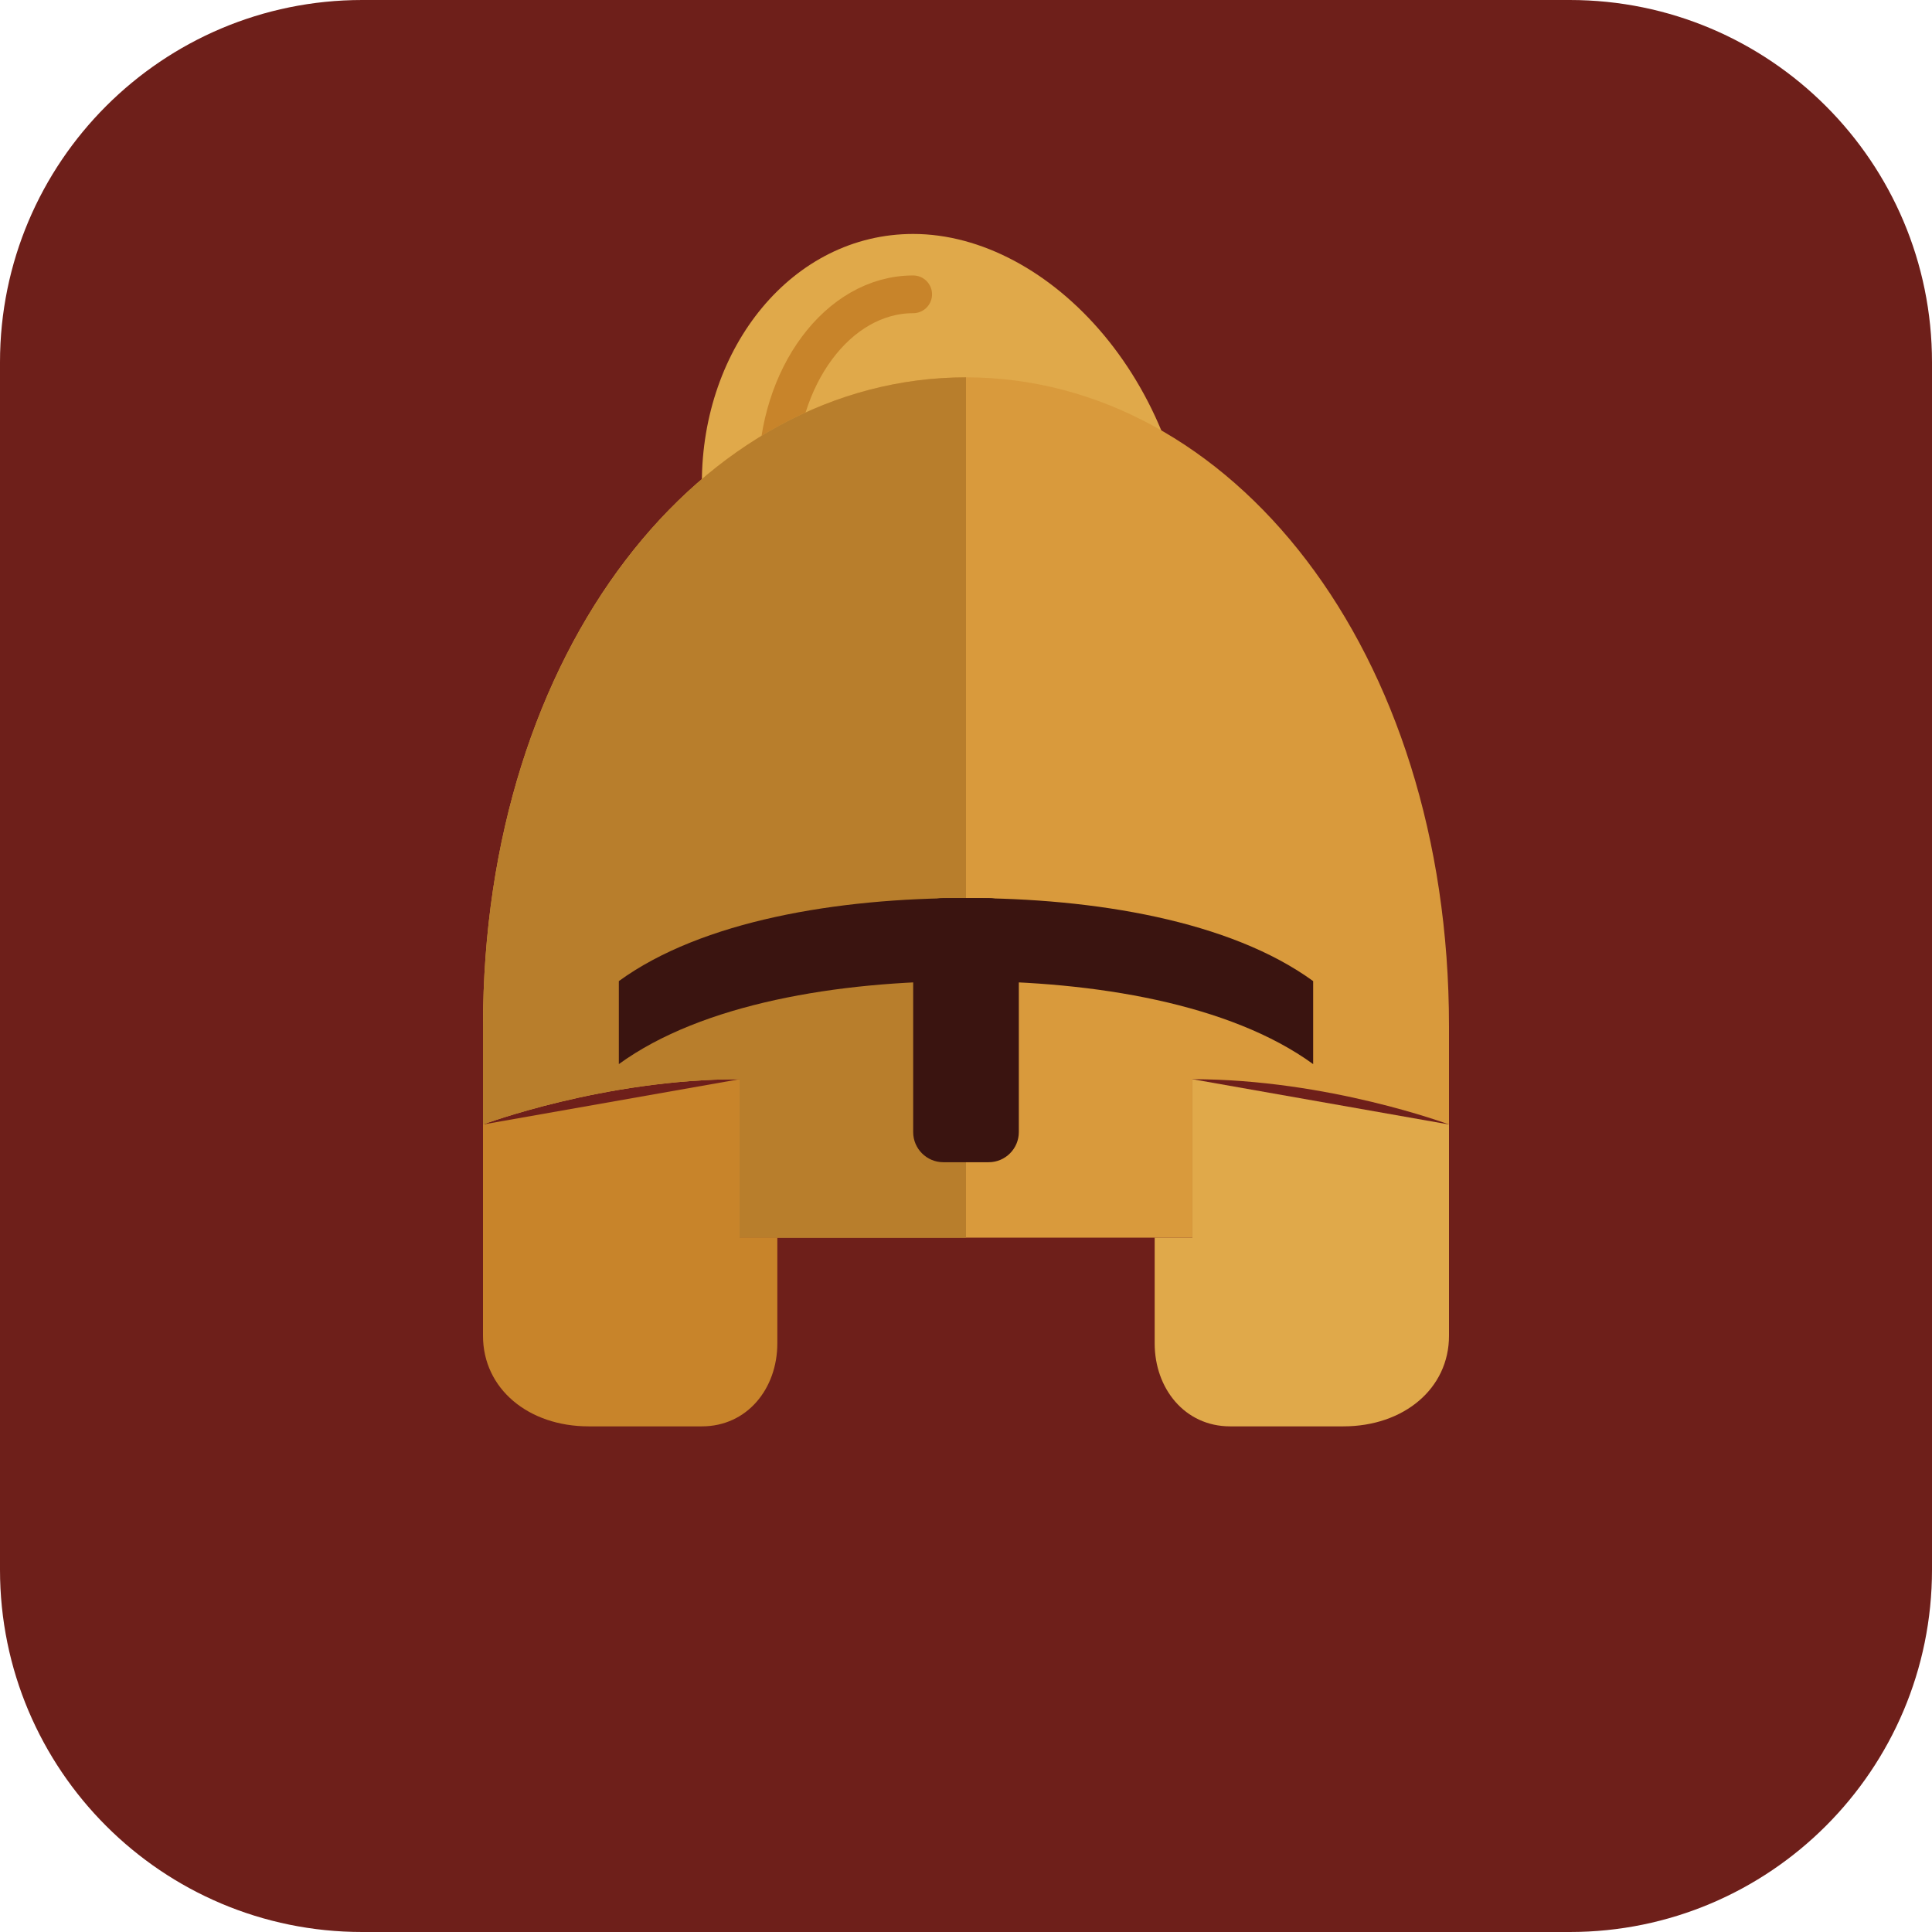
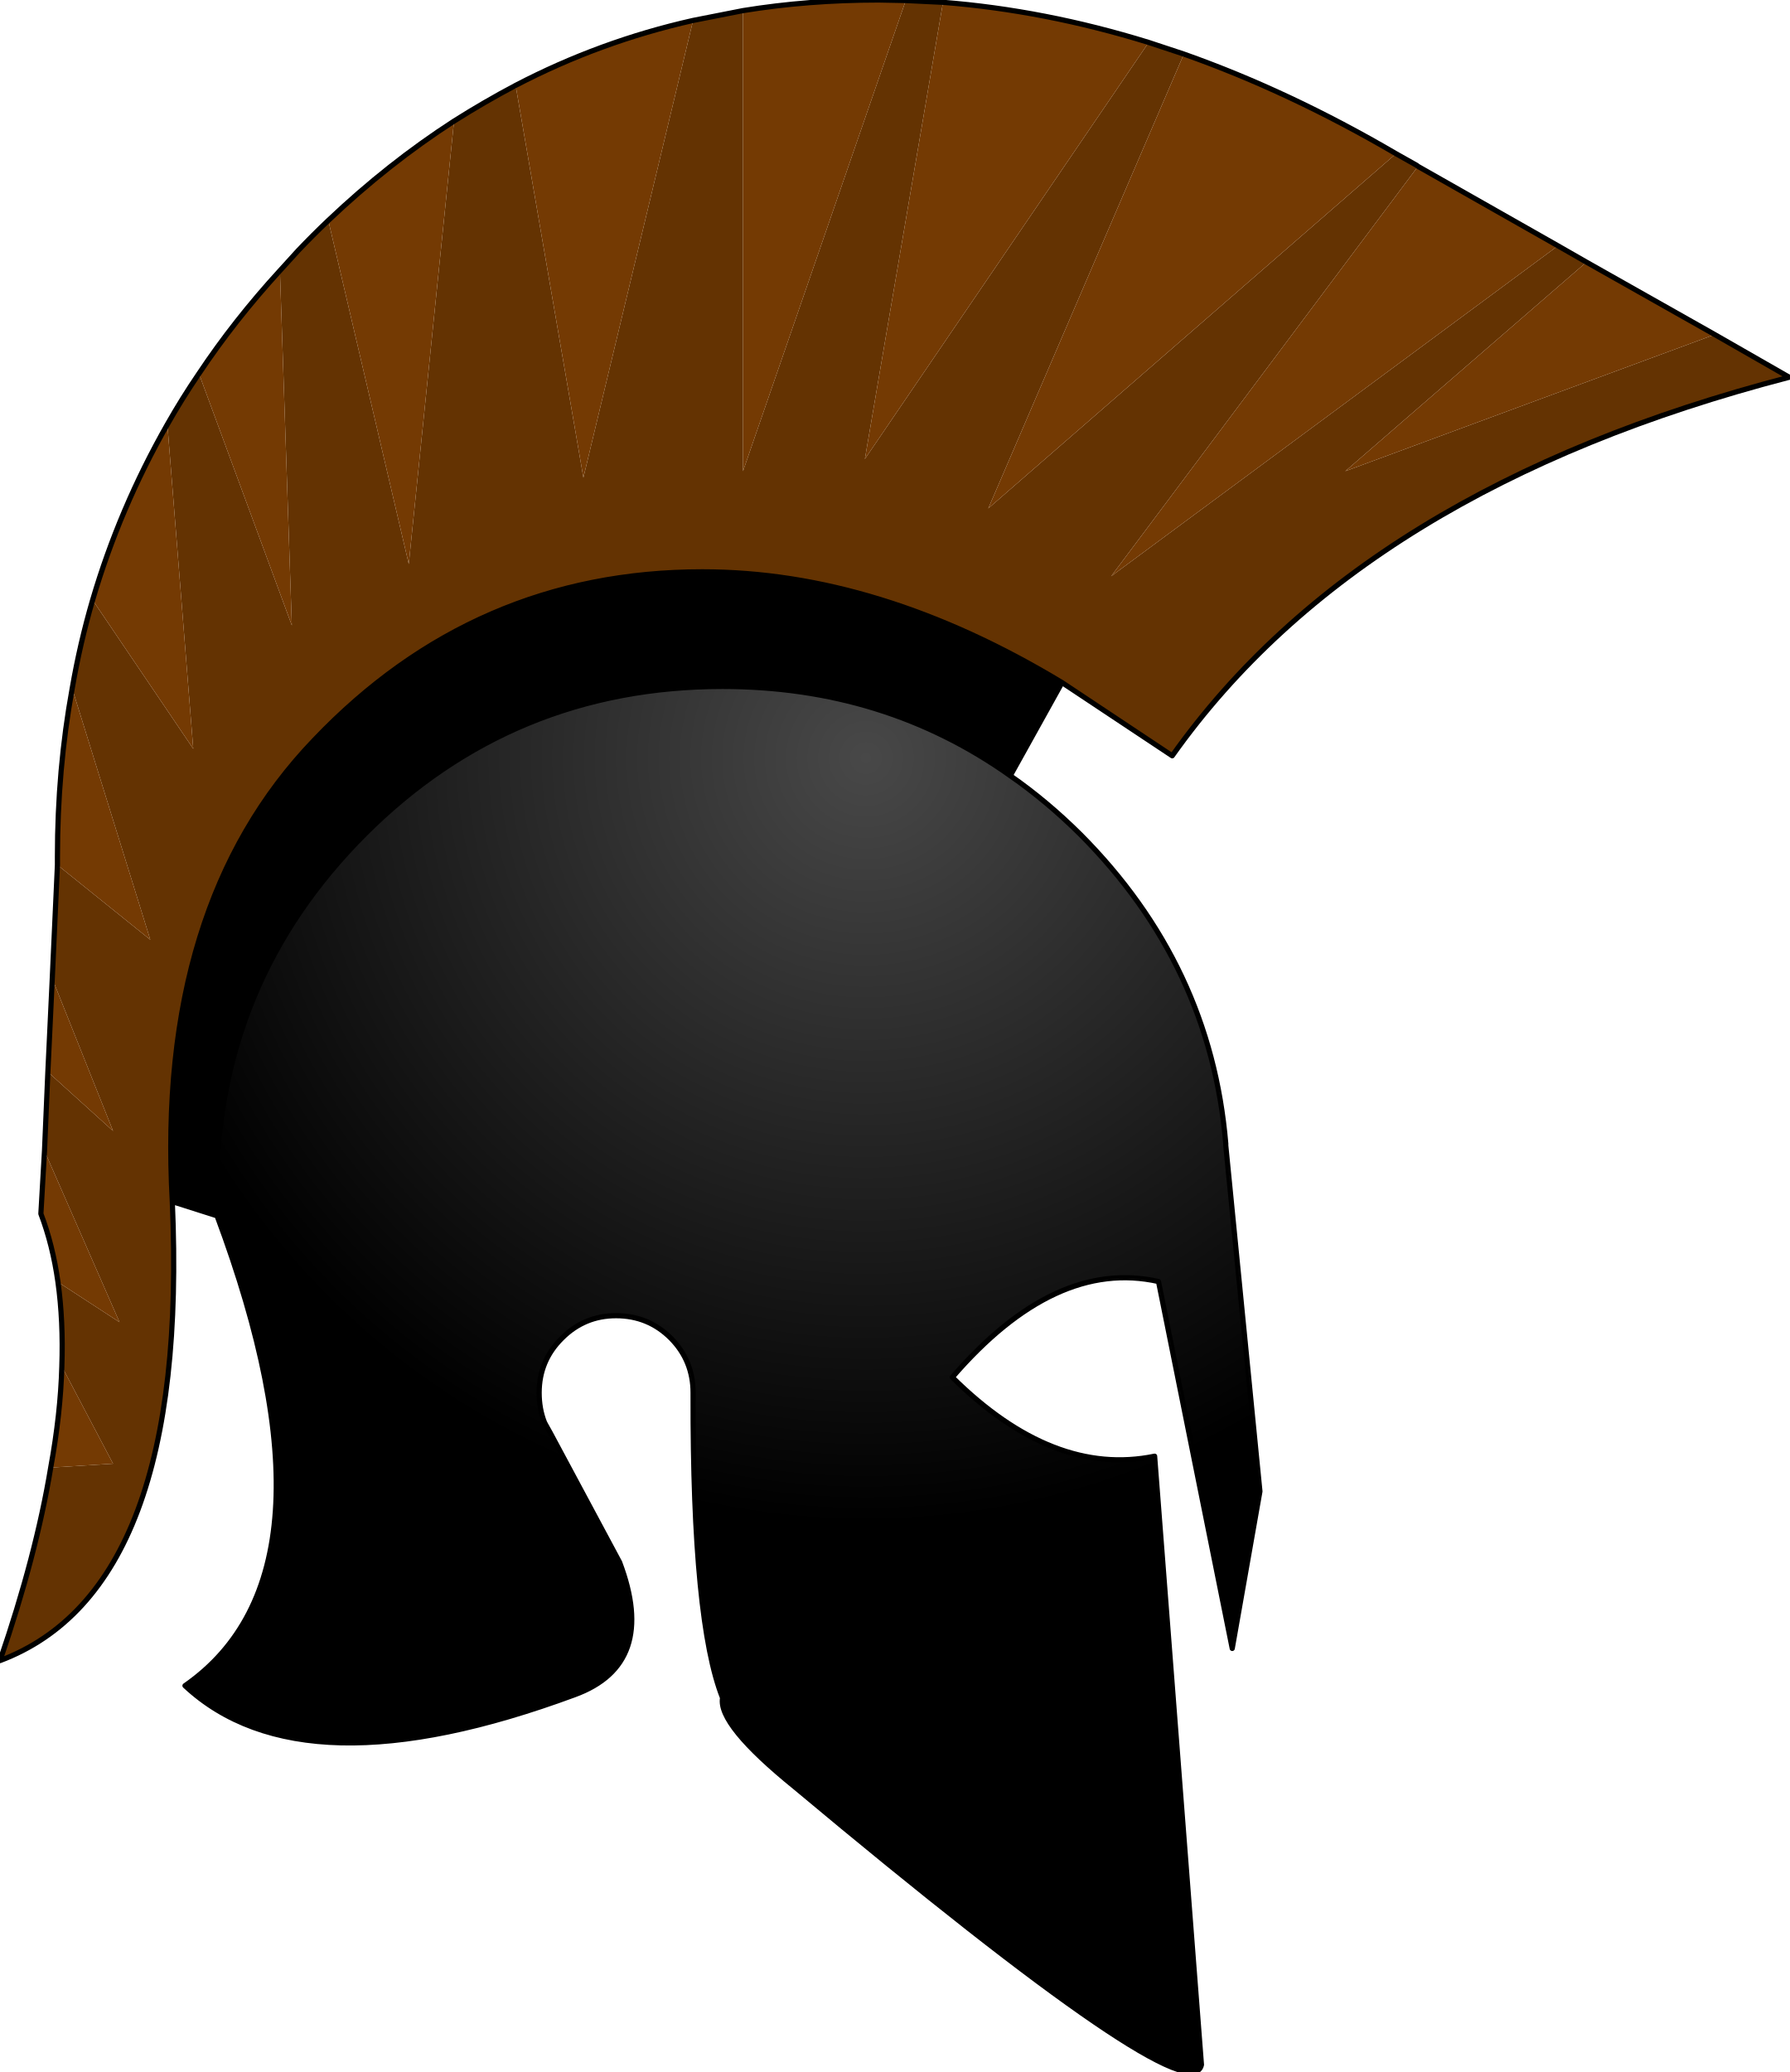
- <svg xmlns="http://www.w3.org/2000/svg" viewBox="0 0 512 512" role="img" aria-label="Achilles Corinthian helmet icon">
-   <rect width="512" height="512" rx="96" fill="#6e1f1a" />
-   <g transform="translate(256 268)">
-     <path d="M-14,-206 C-46,-206 -70,-176 -70,-140 C-70,-108 -50,-92 -18,-84    C6,-78 18,-70 18,-52 L18,-30 C46,-46 60,-78 60,-112    C60,-166 22,-206 -14,-206 Z" fill="#e0a94a" />
-     <path d="M-14,-190 C-34,-190 -50,-168 -50,-142 C-50,-118 -36,-106 -12,-100    C10,-95 20,-86 20,-70" fill="none" stroke="#c8842a" stroke-width="10" stroke-linecap="round" />
-     <path d="M-128,4 C-128,-96 -70,-168 0,-168 C70,-168 128,-96 128,4    L128,30 C128,30 96,18 60,18 L60,60 L-60,60 L-60,18    C-96,18 -128,30 -128,30 Z" fill="#d99a3c" />
-     <path d="M-128,4 C-128,-96 -70,-168 0,-168 L0,60 L-60,60 L-60,18    C-96,18 -128,30 -128,30 Z" fill="#b87e2c" />
-     <path d="M-92,-8 C-70,-24 -34,-30 0,-30 C34,-30 70,-24 92,-8    L92,14 C70,-2 34,-8 0,-8 C-34,-8 -70,-2 -92,14 Z" fill="#3a1410" />
-     <rect x="-14" y="-30" width="28" height="70" rx="8" fill="#3a1410" />
-     <path d="M-128,30 L-128,86 C-128,100 -116,110 -100,110 L-70,110    C-58,110 -50,100 -50,88 L-50,60 L-60,60 L-60,18 Z" fill="#c8842a" />
-     <path d="M128,30 L128,86 C128,100 116,110 100,110 L70,110    C58,110 50,100 50,88 L50,60 L60,60 L60,18 Z" fill="#e0a94a" />
+ <svg xmlns="http://www.w3.org/2000/svg" xmlns:ns1="https://www.free-decompiler.com/flash" ns1:objectType="shape" height="400.4px" width="345.8px">
+   <g transform="matrix(1.0, 0.0, 0.0, 1.0, 0.0, 0.0)">
+     <path d="M33.3 232.2 Q30.15 174.8 60.8 142.95 91.75 110.5 135.75 110.5 169.8 110.5 205.25 131.9 L195.25 149.9 Q170.95 132.65 139.65 132.65 99.1 132.65 70.5 161.2 41.85 189.9 41.85 230.4 L41.95 234.95 33.3 232.2" fill="#000000" fill-rule="evenodd" stroke="none" />
+     <path d="M195.25 149.9 Q202.3 154.8 208.75 161.2 234.0 186.5 236.9 221.0 L236.9 221.35 243.5 288.2 238.15 318.55 223.9 247.65 Q203.9 243.15 184.05 266.15 203.55 285.45 223.15 281.4 L232.2 399.0 Q230.05 409.25 153.65 345.35 138.7 333.25 139.65 328.1 133.85 313.45 133.95 269.55 L133.95 269.15 Q133.95 262.95 129.65 258.6 125.3 254.25 119.05 254.25 112.95 254.25 108.6 258.6 104.2 262.95 104.2 269.15 104.2 272.2 105.2 274.8 L105.4 275.2 106.35 276.9 119.75 301.9 Q127.2 321.6 111.05 327.5 58.45 346.95 35.75 325.75 67.6 303.6 41.95 234.95 L41.85 230.4 Q41.85 189.9 70.5 161.2 99.1 132.65 139.65 132.65 170.95 132.65 195.25 149.9" fill="url(#gradient0)" fill-rule="evenodd" stroke="none" />
+     <path d="M331.4 64.65 L345.8 72.9 Q263.2 94.35 226.55 146.05 L205.25 131.9 Q169.8 110.5 135.75 110.5 91.75 110.5 60.8 142.95 30.15 174.8 33.3 232.2 36.6 307.15 0.0 320.9 7.0 300.55 9.8 283.6 L21.85 282.85 11.95 264.05 Q12.25 255.3 11.2 247.75 L23.1 255.5 8.6 222.4 9.25 207.15 21.85 218.55 10.1 189.1 11.1 167.15 29.05 181.6 13.95 133.05 Q15.45 124.35 17.9 115.95 L37.35 144.7 32.35 82.0 Q35.15 77.05 38.45 72.2 L56.4 120.85 54.1 52.3 57.6 48.45 Q60.45 45.45 63.45 42.6 L79.0 109.0 87.75 23.4 Q93.6 19.7 99.65 16.5 L112.75 92.3 133.95 3.95 143.6 2.05 143.6 91.05 175.05 0.1 182.25 0.45 167.15 88.7 222.0 8.2 228.8 10.45 191.0 98.25 269.8 29.7 273.8 31.95 274.05 32.15 214.75 111.35 301.1 47.5 306.6 50.65 260.0 91.05 331.4 64.65" fill="#643302" fill-rule="evenodd" stroke="none" />
+     <path d="M331.4 64.65 L260.0 91.05 306.6 50.65 331.4 64.65 M301.1 47.5 L214.75 111.35 274.05 32.15 301.1 47.5 M269.8 29.7 L191.0 98.25 228.8 10.45 Q249.2 17.65 269.8 29.7 M222.0 8.2 L167.15 88.7 182.25 0.45 Q201.95 2.0 222.0 8.2 M175.05 0.1 L143.6 91.05 143.6 2.05 Q156.2 0.0 169.8 0.0 L175.05 0.1 M133.95 3.95 L112.75 92.3 99.65 16.5 Q115.95 8.0 133.95 3.95 M87.75 23.4 L79.0 109.0 63.45 42.6 Q75.05 31.6 87.75 23.4 M54.1 52.3 L56.4 120.85 38.45 72.2 Q45.35 61.85 54.1 52.3 M32.35 82.0 L37.35 144.7 17.9 115.95 Q23.1 98.25 32.35 82.0 M13.95 133.05 L29.05 181.6 11.1 167.15 11.1 165.55 Q11.1 148.7 13.95 133.05 M10.1 189.1 L21.85 218.55 9.25 207.15 10.1 189.1 M8.6 222.4 L23.1 255.5 11.2 247.75 Q10.2 240.6 7.9 234.55 L8.6 222.4 M11.95 264.05 L21.85 282.85 9.8 283.6 Q11.7 273.2 11.95 264.05" fill="#743a03" fill-rule="evenodd" stroke="none" />
+     <path d="M205.25 131.9 L226.55 146.05 Q263.2 94.35 345.8 72.9 L331.4 64.65 306.6 50.65 301.1 47.5 274.05 32.15 273.8 31.95 269.8 29.7 Q249.2 17.65 228.8 10.45 L222.0 8.2 Q201.95 2.0 182.25 0.45 L175.05 0.1 169.8 0.0 Q156.2 0.0 143.6 2.05 L133.95 3.95 Q115.95 8.0 99.65 16.5 93.6 19.7 87.75 23.4 75.05 31.6 63.45 42.6 60.45 45.45 57.6 48.45 L54.1 52.3 Q45.35 61.85 38.45 72.2 35.15 77.05 32.35 82.0 23.1 98.25 17.9 115.95 15.45 124.35 13.95 133.05 11.1 148.7 11.1 165.55 L11.1 167.15 10.1 189.1 9.25 207.15 8.6 222.4 7.9 234.55 Q10.2 240.6 11.2 247.75 12.25 255.3 11.95 264.05 11.7 273.2 9.8 283.6 7.0 300.55 0.0 320.9 36.6 307.15 33.3 232.2 30.15 174.8 60.8 142.95 91.75 110.5 135.75 110.5 169.8 110.5 205.25 131.9 L195.25 149.9 Q202.3 154.8 208.75 161.2 234.0 186.5 236.9 221.0 L236.9 221.35 243.5 288.2 238.15 318.55 223.9 247.65 Q203.9 243.15 184.05 266.15 203.55 285.45 223.15 281.4 L232.2 399.0 Q230.05 409.25 153.65 345.35 138.7 333.25 139.65 328.1 133.85 313.45 133.95 269.55 L133.95 269.15 Q133.95 262.95 129.65 258.6 125.3 254.25 119.05 254.25 112.95 254.25 108.6 258.6 104.2 262.95 104.2 269.15 104.2 272.2 105.2 274.8 L105.4 275.2 106.35 276.9 119.75 301.9 Q127.2 321.6 111.05 327.5 58.45 346.95 35.75 325.75 67.6 303.6 41.95 234.95 L33.3 232.2 M41.95 234.95 L41.85 230.4 Q41.85 189.9 70.5 161.2 99.1 132.65 139.65 132.65 170.95 132.65 195.25 149.9" ns1:has-small-stroke="true" ns1:original-stroke-width="0.05" fill="none" stroke="#000000" stroke-linecap="round" stroke-linejoin="round" stroke-width="1.0" />
  </g>
+   <defs>
+     <radialGradient cx="0" cy="0" gradientTransform="matrix(-0.3197, 0.0, 0.0, 0.3197, 167.35, 146.5)" gradientUnits="userSpaceOnUse" id="gradient0" r="819.2" spreadMethod="pad">
+       <stop offset="0.0" stop-color="#484848" />
+       <stop offset="0.565" stop-color="#000000" />
+     </radialGradient>
+   </defs>
</svg>
